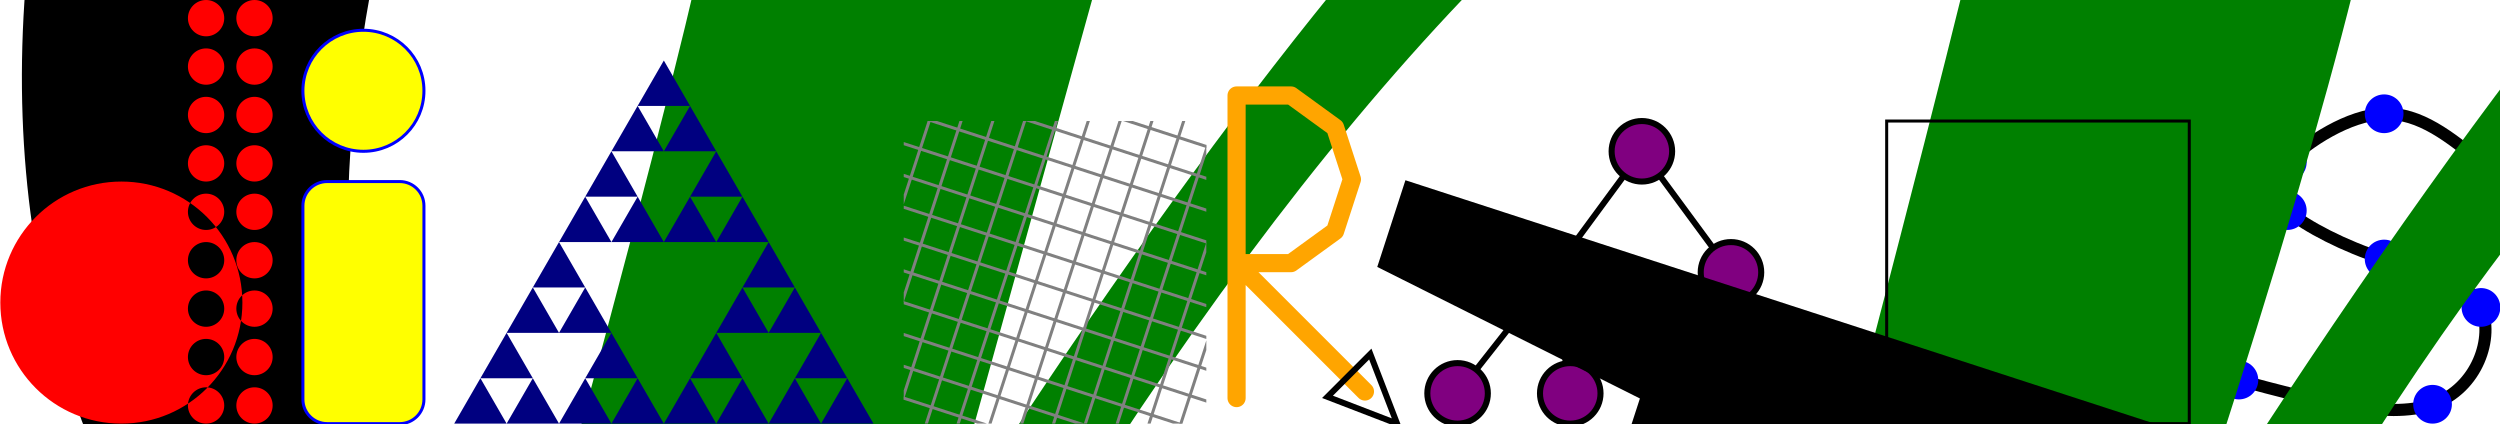
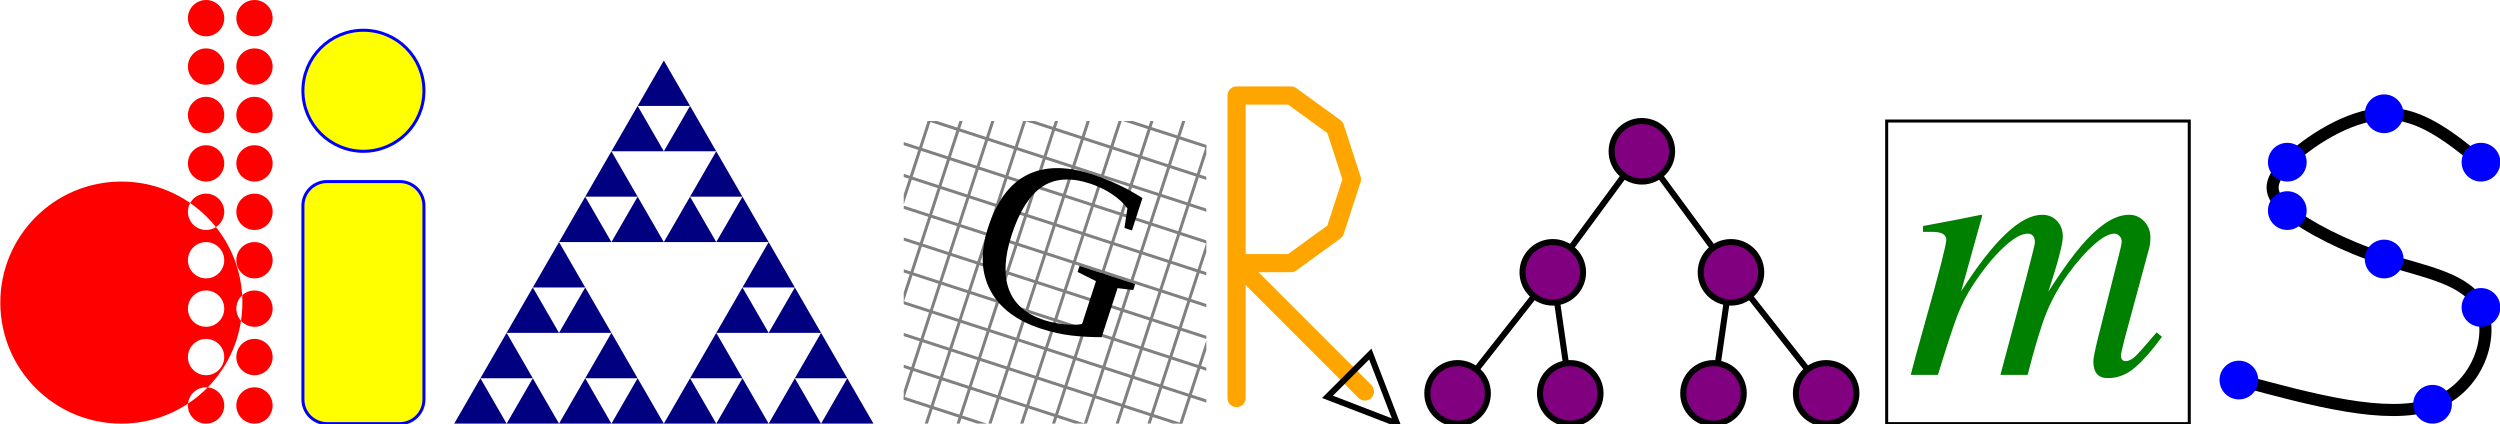
- <svg xmlns="http://www.w3.org/2000/svg" version="1.1" width="590.152" height="100.0" font-size="1" viewBox="0 0 590 100">
+ <svg xmlns="http://www.w3.org/2000/svg" version="1.1" width="590.152" height="100.0" font-size="1" viewBox="0 0 590 100" stroke="rgb(0,0,0)" stroke-opacity="1">
  <g>
    <g fill="rgb(0,0,0)" fill-opacity="0.0">
-       <g stroke="rgb(0,0,0)" stroke-opacity="1.0" stroke-width="0.972" stroke-linecap="butt" stroke-linejoin="miter" font-size="14.286em" stroke-miterlimit="10.0">
+       <g stroke="rgb(0,0,0)" stroke-opacity="1.0" stroke-width="0.972" stroke-linecap="butt" stroke-linejoin="miter" font-size="1.0em" stroke-miterlimit="10.0">
        <g>
          <g>
            <g>
              <g stroke-width="2.857">
                <path d="M 585.581,38.286 c -7.207,-5.86 -14.414,-11.719 -22.857 -11.429c -8.444,0.291 -18.124,6.731 -22.857 11.429c -4.733,4.697 -4.52,7.652 0.0 11.429c 4.52,3.777 13.347,8.376 22.857 11.429c 9.51,3.052 19.703,4.558 22.857 11.429c 3.154,6.87 -0.732,19.106 -11.429 22.857c -10.697,3.751 -28.206,-0.981 -45.714 -5.714" />
              </g>
              <g fill="rgb(0,0,255)" fill-opacity="1.0" stroke-width="0.0">
                <g fill="rgb(0,0,255)" fill-opacity="1.0">
                  <g fill="rgb(0,0,255)" fill-opacity="1.0">
                    <path d="M 533.01,89.714 c 0.0,-2.525 -2.047,-4.571 -4.571 -4.571c -2.525,-1.54595143108155e-16 -4.571,2.047 -4.571 4.571c -3.0919028621631e-16,2.525 2.047,4.571 4.571 4.571c 2.525,4.63785429324465e-16 4.571,-2.047 4.571 -4.571Z" />
                  </g>
                </g>
              </g>
              <g fill="rgb(0,0,255)" fill-opacity="1.0" stroke-width="0.0">
                <g fill="rgb(0,0,255)" fill-opacity="1.0">
                  <g fill="rgb(0,0,255)" fill-opacity="1.0">
                    <path d="M 578.724,95.429 c 0.0,-2.525 -2.047,-4.571 -4.571 -4.571c -2.525,-1.54595143108155e-16 -4.571,2.047 -4.571 4.571c -3.0919028621631e-16,2.525 2.047,4.571 4.571 4.571c 2.525,4.63785429324465e-16 4.571,-2.047 4.571 -4.571Z" />
                  </g>
                </g>
              </g>
              <g fill="rgb(0,0,255)" fill-opacity="1.0" stroke-width="0.0">
                <g fill="rgb(0,0,255)" fill-opacity="1.0">
                  <g fill="rgb(0,0,255)" fill-opacity="1.0">
                    <path d="M 590.152,72.571 c 0.0,-2.525 -2.047,-4.571 -4.571 -4.571c -2.525,-1.54595143108155e-16 -4.571,2.047 -4.571 4.571c -3.0919028621631e-16,2.525 2.047,4.571 4.571 4.571c 2.525,4.63785429324465e-16 4.571,-2.047 4.571 -4.571Z" />
                  </g>
                </g>
              </g>
              <g fill="rgb(0,0,255)" fill-opacity="1.0" stroke-width="0.0">
                <g fill="rgb(0,0,255)" fill-opacity="1.0">
                  <g fill="rgb(0,0,255)" fill-opacity="1.0">
                    <path d="M 567.295,61.143 c 0.0,-2.525 -2.047,-4.571 -4.571 -4.571c -2.525,-1.54595143108155e-16 -4.571,2.047 -4.571 4.571c -3.0919028621631e-16,2.525 2.047,4.571 4.571 4.571c 2.525,4.63785429324465e-16 4.571,-2.047 4.571 -4.571Z" />
                  </g>
                </g>
              </g>
              <g fill="rgb(0,0,255)" fill-opacity="1.0" stroke-width="0.0">
                <g fill="rgb(0,0,255)" fill-opacity="1.0">
                  <g fill="rgb(0,0,255)" fill-opacity="1.0">
                    <path d="M 544.438,49.714 c 0.0,-2.525 -2.047,-4.571 -4.571 -4.571c -2.525,-1.54595143108155e-16 -4.571,2.047 -4.571 4.571c -3.0919028621631e-16,2.525 2.047,4.571 4.571 4.571c 2.525,4.63785429324465e-16 4.571,-2.047 4.571 -4.571Z" />
                  </g>
                </g>
              </g>
              <g fill="rgb(0,0,255)" fill-opacity="1.0" stroke-width="0.0">
                <g fill="rgb(0,0,255)" fill-opacity="1.0">
                  <g fill="rgb(0,0,255)" fill-opacity="1.0">
                    <path d="M 544.438,38.286 c 0.0,-2.525 -2.047,-4.571 -4.571 -4.571c -2.525,-1.54595143108155e-16 -4.571,2.047 -4.571 4.571c -3.0919028621631e-16,2.525 2.047,4.571 4.571 4.571c 2.525,4.63785429324465e-16 4.571,-2.047 4.571 -4.571Z" />
                  </g>
                </g>
              </g>
              <g fill="rgb(0,0,255)" fill-opacity="1.0" stroke-width="0.0">
                <g fill="rgb(0,0,255)" fill-opacity="1.0">
                  <g fill="rgb(0,0,255)" fill-opacity="1.0">
                    <path d="M 567.295,26.857 c 0.0,-2.525 -2.047,-4.571 -4.571 -4.571c -2.525,-1.54595143108155e-16 -4.571,2.047 -4.571 4.571c -3.0919028621631e-16,2.525 2.047,4.571 4.571 4.571c 2.525,4.63785429324465e-16 4.571,-2.047 4.571 -4.571Z" />
                  </g>
                </g>
              </g>
              <g fill="rgb(0,0,255)" fill-opacity="1.0" stroke-width="0.0">
                <g fill="rgb(0,0,255)" fill-opacity="1.0">
                  <g fill="rgb(0,0,255)" fill-opacity="1.0">
                    <path d="M 590.152,38.286 c 0.0,-2.525 -2.047,-4.571 -4.571 -4.571c -2.525,-1.54595143108155e-16 -4.571,2.047 -4.571 4.571c -3.0919028621631e-16,2.525 2.047,4.571 4.571 4.571c 2.525,4.63785429324465e-16 4.571,-2.047 4.571 -4.571Z" />
                  </g>
                </g>
              </g>
            </g>
            <g>
              <g fill="rgb(0,128,0)" fill-opacity="1.0" font-size="85.714em" font-style="italic" font-family="freeserif">
                <g fill="rgb(0,128,0)" fill-opacity="1.0">
                  <text transform="matrix(1.0,0.0,0.0,1.0,481.0095,64.28571)" dominant-baseline="middle" text-anchor="middle" stroke="none">m</text>
                </g>
              </g>
              <g stroke-width="0.714">
                <path d="M 516.724,100.0 l -7.930164461608263e-15,-71.429 h -71.429 l -7.930164461608263e-15,71.429 Z" />
              </g>
            </g>
          </g>
          <g stroke-width="1.429">
            <path d="M 387.507,35.714 l 21.031,28.571 " />
            <path d="M 387.507,35.714 l -21.031,28.571 " />
            <path d="M 408.538,64.286 l 22.472,28.571 " />
            <path d="M 408.538,64.286 l -4.124,28.571 " />
            <g fill="rgb(128,0,128)" fill-opacity="1.0">
              <g fill="rgb(128,0,128)" fill-opacity="1.0">
                <g fill="rgb(128,0,128)" fill-opacity="1.0">
                  <path d="M 438.152,92.857 c 0.0,-3.945 -3.198,-7.143 -7.143 -7.143c -3.945,-2.415549111064922e-16 -7.143,3.198 -7.143 7.143c -4.831098222129844e-16,3.945 3.198,7.143 7.143 7.143c 3.945,7.246647333194766e-16 7.143,-3.198 7.143 -7.143Z" />
                </g>
              </g>
            </g>
            <g fill="rgb(128,0,128)" fill-opacity="1.0">
              <g fill="rgb(128,0,128)" fill-opacity="1.0">
                <g fill="rgb(128,0,128)" fill-opacity="1.0">
                  <path d="M 411.556,92.857 c 0.0,-3.945 -3.198,-7.143 -7.143 -7.143c -3.945,-2.415549111064922e-16 -7.143,3.198 -7.143 7.143c -4.831098222129844e-16,3.945 3.198,7.143 7.143 7.143c 3.945,7.246647333194766e-16 7.143,-3.198 7.143 -7.143Z" />
                </g>
              </g>
            </g>
            <g fill="rgb(128,0,128)" fill-opacity="1.0">
              <g fill="rgb(128,0,128)" fill-opacity="1.0">
                <g fill="rgb(128,0,128)" fill-opacity="1.0">
                  <path d="M 415.68,64.286 c 0.0,-3.945 -3.198,-7.143 -7.143 -7.143c -3.945,-2.415549111064922e-16 -7.143,3.198 -7.143 7.143c -4.831098222129844e-16,3.945 3.198,7.143 7.143 7.143c 3.945,7.246647333194766e-16 7.143,-3.198 7.143 -7.143Z" />
                </g>
              </g>
            </g>
            <path d="M 366.476,64.286 l 4.124,28.571 " />
            <path d="M 366.476,64.286 l -22.472,28.571 " />
            <g fill="rgb(128,0,128)" fill-opacity="1.0">
              <g fill="rgb(128,0,128)" fill-opacity="1.0">
                <g fill="rgb(128,0,128)" fill-opacity="1.0">
                  <path d="M 377.742,92.857 c 0.0,-3.945 -3.198,-7.143 -7.143 -7.143c -3.945,-2.415549111064922e-16 -7.143,3.198 -7.143 7.143c -4.831098222129844e-16,3.945 3.198,7.143 7.143 7.143c 3.945,7.246647333194766e-16 7.143,-3.198 7.143 -7.143Z" />
                </g>
              </g>
            </g>
            <g fill="rgb(128,0,128)" fill-opacity="1.0">
              <g fill="rgb(128,0,128)" fill-opacity="1.0">
                <g fill="rgb(128,0,128)" fill-opacity="1.0">
                  <path d="M 351.146,92.857 c 0.0,-3.945 -3.198,-7.143 -7.143 -7.143c -3.945,-2.415549111064922e-16 -7.143,3.198 -7.143 7.143c -4.831098222129844e-16,3.945 3.198,7.143 7.143 7.143c 3.945,7.246647333194766e-16 7.143,-3.198 7.143 -7.143Z" />
                </g>
              </g>
            </g>
            <g fill="rgb(128,0,128)" fill-opacity="1.0">
              <g fill="rgb(128,0,128)" fill-opacity="1.0">
                <g fill="rgb(128,0,128)" fill-opacity="1.0">
                  <path d="M 373.618,64.286 c 0.0,-3.945 -3.198,-7.143 -7.143 -7.143c -3.945,-2.415549111064922e-16 -7.143,3.198 -7.143 7.143c -4.831098222129844e-16,3.945 3.198,7.143 7.143 7.143c 3.945,7.246647333194766e-16 7.143,-3.198 7.143 -7.143Z" />
                </g>
              </g>
            </g>
            <g fill="rgb(128,0,128)" fill-opacity="1.0">
              <g fill="rgb(128,0,128)" fill-opacity="1.0">
                <g fill="rgb(128,0,128)" fill-opacity="1.0">
                  <path d="M 394.649,35.714 c 0.0,-3.945 -3.198,-7.143 -7.143 -7.143c -3.945,-2.415549111064922e-16 -7.143,3.198 -7.143 7.143c -4.831098222129844e-16,3.945 3.198,7.143 7.143 7.143c 3.945,7.246647333194766e-16 7.143,-3.198 7.143 -7.143Z" />
                </g>
              </g>
            </g>
          </g>
          <g>
            <g stroke="rgb(255,165,0)" stroke-opacity="1.0" stroke-width="4.286" stroke-linecap="round" stroke-linejoin="round">
              <path d="M 322.136,92.418 l -30.305,-30.305 l 12.857,-1.5745458846180261e-15 l 10.402,-7.557 l 3.973,-12.228 l -3.973,-12.228 l -10.402,-7.557 h -12.857 l -4.373738568383406e-15,71.429 " />
            </g>
            <g stroke-width="1.429">
              <path d="M 313.294,93.678 l 16.423,6.322 l -6.322,-16.423 Z" />
            </g>
          </g>
        </g>
        <g>
          <g>
            <g stroke-width="0.714">
              <g stroke="rgb(128,128,128)" stroke-opacity="1.0">
                <g clip-path="url(#myClip1)">
                  <clipPath id="myClip1">
                    <path d="M 284.689,100.0 l -7.930164461608263e-15,-71.429 h -71.429 l -7.930164461608263e-15,71.429 Z" />
                  </clipPath>
                  <g>
                    <g>
                      <g>
                        <g>
                          <path d="M 202.011,-22.323 l 135.865,44.145 " />
                        </g>
                        <path d="M 199.803,-15.53 l 135.865,44.145 " />
                      </g>
                      <g>
                        <path d="M 197.596,-8.736 l 135.865,44.145 " />
                      </g>
                      <path d="M 195.389,-1.943 l 135.865,44.145 " />
                    </g>
                    <g>
                      <g>
                        <g>
                          <g>
                            <path d="M 193.182,4.85 l 135.865,44.145 " />
                          </g>
                          <path d="M 190.974,11.643 l 135.865,44.145 " />
                        </g>
                        <g>
                          <path d="M 188.767,18.437 l 135.865,44.145 " />
                        </g>
                        <path d="M 186.56,25.23 l 135.865,44.145 " />
                      </g>
                      <g>
                        <g>
                          <path d="M 184.353,32.023 l 135.865,44.145 " />
                        </g>
                        <path d="M 182.145,38.816 l 135.865,44.145 " />
                      </g>
                      <g>
                        <path d="M 179.938,45.61 l 135.865,44.145 " />
                      </g>
                      <path d="M 177.731,52.403 l 135.865,44.145 " />
                    </g>
                    <g>
                      <g>
                        <g>
                          <path d="M 175.524,59.196 l 135.865,44.145 " />
                        </g>
                        <path d="M 173.316,65.989 l 135.865,44.145 " />
                      </g>
                      <g>
                        <path d="M 171.109,72.783 l 135.865,44.145 " />
                      </g>
                      <path d="M 168.902,79.576 l 135.865,44.145 " />
                    </g>
                    <g>
                      <g>
                        <path d="M 166.695,86.369 l 135.865,44.145 " />
                      </g>
                      <path d="M 164.487,93.163 l 135.865,44.145 " />
                    </g>
                    <g>
                      <path d="M 162.28,99.956 l 135.865,44.145 " />
                    </g>
                    <path d="M 160.073,106.749 l 135.865,44.145 " />
                  </g>
                  <g>
                    <g>
                      <g>
                        <g>
                          <path d="M 335.583,17.322 l -44.145,135.865 " />
                        </g>
                        <path d="M 328.79,15.115 l -44.145,135.865 " />
                      </g>
                      <g>
                        <path d="M 321.996,12.908 l -44.145,135.865 " />
                      </g>
                      <path d="M 315.203,10.7 l -44.145,135.865 " />
                    </g>
                    <g>
                      <g>
                        <g>
                          <g>
                            <path d="M 308.41,8.493 l -44.145,135.865 " />
                          </g>
                          <path d="M 301.617,6.286 l -44.145,135.865 " />
                        </g>
                        <g>
                          <path d="M 294.823,4.079 l -44.145,135.865 " />
                        </g>
                        <path d="M 288.03,1.871 l -44.145,135.865 " />
                      </g>
                      <g>
                        <g>
                          <path d="M 281.237,-0.336 l -44.145,135.865 " />
                        </g>
                        <path d="M 274.444,-2.543 l -44.145,135.865 " />
                      </g>
                      <g>
                        <path d="M 267.65,-4.751 l -44.145,135.865 " />
                      </g>
                      <path d="M 260.857,-6.958 l -44.145,135.865 " />
                    </g>
                    <g>
                      <g>
                        <g>
                          <path d="M 254.064,-9.165 l -44.145,135.865 " />
                        </g>
                        <path d="M 247.271,-11.372 l -44.145,135.865 " />
                      </g>
                      <g>
                        <path d="M 240.477,-13.58 l -44.145,135.865 " />
                      </g>
                      <path d="M 233.684,-15.787 l -44.145,135.865 " />
                    </g>
                    <g>
                      <g>
                        <path d="M 226.891,-17.994 l -44.145,135.865 " />
                      </g>
                      <path d="M 220.098,-20.201 l -44.145,135.865 " />
                    </g>
                    <g>
                      <path d="M 213.304,-22.409 l -44.145,135.865 " />
                    </g>
                    <path d="M 206.511,-24.616 l -44.145,135.865 " />
                  </g>
                </g>
              </g>
            </g>
            <g fill="rgb(0,0,0)" fill-opacity="1.0" font-size="57.143em">
              <g fill="rgb(0,0,0)" fill-opacity="1.0">
                <text transform="matrix(0.9510565,0.309017,-0.309017,0.9510565,248.9743,64.28571)" dominant-baseline="middle" text-anchor="middle" stroke="none">G</text>
              </g>
            </g>
          </g>
          <g fill="rgb(0,0,128)" fill-opacity="1.0" stroke-width="0.0">
            <g fill="rgb(0,0,128)" fill-opacity="1.0">
              <g fill="rgb(0,0,128)" fill-opacity="1.0">
                <g>
                  <g fill="rgb(0,0,128)" fill-opacity="1.0">
                    <g fill="rgb(0,0,128)" fill-opacity="1.0">
                      <g>
                        <g fill="rgb(0,0,128)" fill-opacity="1.0">
                          <g fill="rgb(0,0,128)" fill-opacity="1.0">
                            <g>
                              <g fill="rgb(0,0,128)" fill-opacity="1.0">
                                <g fill="rgb(0,0,128)" fill-opacity="1.0">
                                  <g>
                                    <g fill="rgb(0,0,128)" fill-opacity="1.0">
                                      <g fill="rgb(0,0,128)" fill-opacity="1.0">
                                        <g>
                                          <g fill="rgb(0,0,128)" fill-opacity="1.0">
                                            <g fill="rgb(0,0,128)" fill-opacity="1.0">
                                              <g>
                                                <g fill="rgb(0,0,128)" fill-opacity="1.0">
                                                  <g fill="rgb(0,0,128)" fill-opacity="1.0">
                                                    <path d="M 206.117,100 l -6.186,-10.714 l -6.186,10.714 Z" />
                                                  </g>
                                                </g>
                                              </g>
                                              <g fill="rgb(0,0,128)" fill-opacity="1.0">
                                                <path d="M 193.745,100 l -6.186,-10.714 l -6.186,10.714 Z" />
                                              </g>
                                            </g>
                                          </g>
                                        </g>
                                        <g fill="rgb(0,0,128)" fill-opacity="1.0">
                                          <path d="M 199.931,89.286 l -6.186,-10.714 l -6.186,10.714 Z" />
                                        </g>
                                      </g>
                                    </g>
                                  </g>
                                  <g fill="rgb(0,0,128)" fill-opacity="1.0">
                                    <g>
                                      <g fill="rgb(0,0,128)" fill-opacity="1.0">
                                        <g fill="rgb(0,0,128)" fill-opacity="1.0">
                                          <g>
                                            <g fill="rgb(0,0,128)" fill-opacity="1.0">
                                              <g fill="rgb(0,0,128)" fill-opacity="1.0">
                                                <path d="M 181.374,100 l -6.186,-10.714 l -6.186,10.714 Z" />
                                              </g>
                                            </g>
                                          </g>
                                          <g fill="rgb(0,0,128)" fill-opacity="1.0">
                                            <path d="M 169.002,100 l -6.186,-10.714 l -6.186,10.714 Z" />
                                          </g>
                                        </g>
                                      </g>
                                    </g>
                                    <g fill="rgb(0,0,128)" fill-opacity="1.0">
                                      <path d="M 175.188,89.286 l -6.186,-10.714 l -6.186,10.714 Z" />
                                    </g>
                                  </g>
                                </g>
                              </g>
                            </g>
                            <g fill="rgb(0,0,128)" fill-opacity="1.0">
                              <g>
                                <g fill="rgb(0,0,128)" fill-opacity="1.0">
                                  <g fill="rgb(0,0,128)" fill-opacity="1.0">
                                    <g>
                                      <g fill="rgb(0,0,128)" fill-opacity="1.0">
                                        <g fill="rgb(0,0,128)" fill-opacity="1.0">
                                          <path d="M 193.745,78.571 l -6.186,-10.714 l -6.186,10.714 Z" />
                                        </g>
                                      </g>
                                    </g>
                                    <g fill="rgb(0,0,128)" fill-opacity="1.0">
                                      <path d="M 181.374,78.571 l -6.186,-10.714 l -6.186,10.714 Z" />
                                    </g>
                                  </g>
                                </g>
                              </g>
                              <g fill="rgb(0,0,128)" fill-opacity="1.0">
                                <path d="M 187.56,67.857 l -6.186,-10.714 l -6.186,10.714 Z" />
                              </g>
                            </g>
                          </g>
                        </g>
                      </g>
                      <g fill="rgb(0,0,128)" fill-opacity="1.0">
                        <g>
                          <g fill="rgb(0,0,128)" fill-opacity="1.0">
                            <g fill="rgb(0,0,128)" fill-opacity="1.0">
                              <g>
                                <g fill="rgb(0,0,128)" fill-opacity="1.0">
                                  <g fill="rgb(0,0,128)" fill-opacity="1.0">
                                    <g>
                                      <g fill="rgb(0,0,128)" fill-opacity="1.0">
                                        <g fill="rgb(0,0,128)" fill-opacity="1.0">
                                          <g>
                                            <g fill="rgb(0,0,128)" fill-opacity="1.0">
                                              <g fill="rgb(0,0,128)" fill-opacity="1.0">
                                                <path d="M 156.63,100 l -6.186,-10.714 l -6.186,10.714 Z" />
                                              </g>
                                            </g>
                                          </g>
                                          <g fill="rgb(0,0,128)" fill-opacity="1.0">
                                            <path d="M 144.258,100 l -6.186,-10.714 l -6.186,10.714 Z" />
                                          </g>
                                        </g>
                                      </g>
                                    </g>
                                    <g fill="rgb(0,0,128)" fill-opacity="1.0">
                                      <path d="M 150.444,89.286 l -6.186,-10.714 l -6.186,10.714 Z" />
                                    </g>
                                  </g>
                                </g>
                              </g>
                              <g fill="rgb(0,0,128)" fill-opacity="1.0">
                                <g>
                                  <g fill="rgb(0,0,128)" fill-opacity="1.0">
                                    <g fill="rgb(0,0,128)" fill-opacity="1.0">
                                      <g>
                                        <g fill="rgb(0,0,128)" fill-opacity="1.0">
                                          <g fill="rgb(0,0,128)" fill-opacity="1.0">
                                            <path d="M 131.886,100 l -6.186,-10.714 l -6.186,10.714 Z" />
                                          </g>
                                        </g>
                                      </g>
                                      <g fill="rgb(0,0,128)" fill-opacity="1.0">
                                        <path d="M 119.515,100 l -6.186,-10.714 l -6.186,10.714 Z" />
                                      </g>
                                    </g>
                                  </g>
                                </g>
                                <g fill="rgb(0,0,128)" fill-opacity="1.0">
                                  <path d="M 125.701,89.286 l -6.186,-10.714 l -6.186,10.714 Z" />
                                </g>
                              </g>
                            </g>
                          </g>
                        </g>
                        <g fill="rgb(0,0,128)" fill-opacity="1.0">
                          <g>
                            <g fill="rgb(0,0,128)" fill-opacity="1.0">
                              <g fill="rgb(0,0,128)" fill-opacity="1.0">
                                <g>
                                  <g fill="rgb(0,0,128)" fill-opacity="1.0">
                                    <g fill="rgb(0,0,128)" fill-opacity="1.0">
                                      <path d="M 144.258,78.571 l -6.186,-10.714 l -6.186,10.714 Z" />
                                    </g>
                                  </g>
                                </g>
                                <g fill="rgb(0,0,128)" fill-opacity="1.0">
                                  <path d="M 131.886,78.571 l -6.186,-10.714 l -6.186,10.714 Z" />
                                </g>
                              </g>
                            </g>
                          </g>
                          <g fill="rgb(0,0,128)" fill-opacity="1.0">
                            <path d="M 138.072,67.857 l -6.186,-10.714 l -6.186,10.714 Z" />
                          </g>
                        </g>
                      </g>
                    </g>
                  </g>
                </g>
                <g fill="rgb(0,0,128)" fill-opacity="1.0">
                  <g>
                    <g fill="rgb(0,0,128)" fill-opacity="1.0">
                      <g fill="rgb(0,0,128)" fill-opacity="1.0">
                        <g>
                          <g fill="rgb(0,0,128)" fill-opacity="1.0">
                            <g fill="rgb(0,0,128)" fill-opacity="1.0">
                              <g>
                                <g fill="rgb(0,0,128)" fill-opacity="1.0">
                                  <g fill="rgb(0,0,128)" fill-opacity="1.0">
                                    <g>
                                      <g fill="rgb(0,0,128)" fill-opacity="1.0">
                                        <g fill="rgb(0,0,128)" fill-opacity="1.0">
                                          <path d="M 181.374,57.143 l -6.186,-10.714 l -6.186,10.714 Z" />
                                        </g>
                                      </g>
                                    </g>
                                    <g fill="rgb(0,0,128)" fill-opacity="1.0">
                                      <path d="M 169.002,57.143 l -6.186,-10.714 l -6.186,10.714 Z" />
                                    </g>
                                  </g>
                                </g>
                              </g>
                              <g fill="rgb(0,0,128)" fill-opacity="1.0">
                                <path d="M 175.188,46.429 l -6.186,-10.714 l -6.186,10.714 Z" />
                              </g>
                            </g>
                          </g>
                        </g>
                        <g fill="rgb(0,0,128)" fill-opacity="1.0">
                          <g>
                            <g fill="rgb(0,0,128)" fill-opacity="1.0">
                              <g fill="rgb(0,0,128)" fill-opacity="1.0">
                                <g>
                                  <g fill="rgb(0,0,128)" fill-opacity="1.0">
                                    <g fill="rgb(0,0,128)" fill-opacity="1.0">
                                      <path d="M 156.63,57.143 l -6.186,-10.714 l -6.186,10.714 Z" />
                                    </g>
                                  </g>
                                </g>
                                <g fill="rgb(0,0,128)" fill-opacity="1.0">
                                  <path d="M 144.258,57.143 l -6.186,-10.714 l -6.186,10.714 Z" />
                                </g>
                              </g>
                            </g>
                          </g>
                          <g fill="rgb(0,0,128)" fill-opacity="1.0">
                            <path d="M 150.444,46.429 l -6.186,-10.714 l -6.186,10.714 Z" />
                          </g>
                        </g>
                      </g>
                    </g>
                  </g>
                  <g fill="rgb(0,0,128)" fill-opacity="1.0">
                    <g>
                      <g fill="rgb(0,0,128)" fill-opacity="1.0">
                        <g fill="rgb(0,0,128)" fill-opacity="1.0">
                          <g>
                            <g fill="rgb(0,0,128)" fill-opacity="1.0">
                              <g fill="rgb(0,0,128)" fill-opacity="1.0">
                                <path d="M 169.002,35.714 l -6.186,-10.714 l -6.186,10.714 Z" />
                              </g>
                            </g>
                          </g>
                          <g fill="rgb(0,0,128)" fill-opacity="1.0">
                            <path d="M 156.63,35.714 l -6.186,-10.714 l -6.186,10.714 Z" />
                          </g>
                        </g>
                      </g>
                    </g>
                    <g fill="rgb(0,0,128)" fill-opacity="1.0">
                      <path d="M 162.816,25 l -6.186,-10.714 l -6.186,10.714 Z" />
                    </g>
                  </g>
                </g>
              </g>
            </g>
          </g>
        </g>
        <g stroke="rgb(0,0,255)" stroke-opacity="1.0" fill="rgb(255,255,0)" fill-opacity="1.0" stroke-width="0.714">
          <g fill="rgb(255,255,0)" fill-opacity="1.0">
            <g fill="rgb(255,255,0)" fill-opacity="1.0">
              <g>
                <g fill="rgb(255,255,0)" fill-opacity="1.0">
                  <g fill="rgb(255,255,0)" fill-opacity="1.0">
                    <path d="M 100,94.286 v -45.714 c 0.0,-3.156 -2.558,-5.714 -5.714 -5.714h -17.143 c -3.156,-1.9324392888519374e-16 -5.714,2.558 -5.714 5.714v 45.714 c -3.864878577703875e-16,3.156 2.558,5.714 5.714 5.714h 17.143 c 3.156,5.797317866555813e-16 5.714,-2.558 5.714 -5.714Z" />
                  </g>
                </g>
              </g>
              <g fill="rgb(255,255,0)" fill-opacity="1.0">
                <g>
                  <g fill="rgb(255,255,0)" fill-opacity="1.0">
                    <g fill="rgb(255,255,0)" fill-opacity="1.0" />
                  </g>
                </g>
                <g>
                  <g fill="rgb(255,255,0)" fill-opacity="1.0">
                    <g fill="rgb(255,255,0)" fill-opacity="1.0">
                      <path d="M 100,21.429 c 0.0,-7.89 -6.396,-14.286 -14.286 -14.286c -7.89,-4.831098222129844e-16 -14.286,6.396 -14.286 14.286c -9.662196444259688e-16,7.89 6.396,14.286 14.286 14.286c 7.89,1.4493294666389531e-15 14.286,-6.396 14.286 -14.286Z" />
                    </g>
                  </g>
                </g>
              </g>
            </g>
          </g>
        </g>
        <g fill="rgb(255,0,0)" fill-opacity="1.0" stroke-width="0.0">
          <g fill="rgb(255,0,0)" fill-opacity="1.0">
            <g fill="rgb(255,0,0)" fill-opacity="1.0">
              <path d="M 57.143,71.429 c 0.0,-15.78 -12.792,-28.571 -28.571 -28.571c -15.78,-9.662196444259688e-16 -28.571,12.792 -28.571 28.571c -1.9324392888519376e-15,15.78 12.792,28.571 28.571 28.571c 15.78,2.8986589332779062e-15 28.571,-12.792 28.571 -28.571ZM 52.857,4.286 c 0.0,2.367 -1.919,4.286 -4.286 4.286c -2.367,0.0 -4.286,-1.919 -4.286 -4.286c 0.0,-2.367 1.919,-4.286 4.286 -4.286c 2.367,0.0 4.286,1.919 4.286 4.286ZM 52.857,15.714 c 0.0,2.367 -1.919,4.286 -4.286 4.286c -2.367,0.0 -4.286,-1.919 -4.286 -4.286c 0.0,-2.367 1.919,-4.286 4.286 -4.286c 2.367,0.0 4.286,1.919 4.286 4.286ZM 52.857,27.143 c 0.0,2.367 -1.919,4.286 -4.286 4.286c -2.367,0.0 -4.286,-1.919 -4.286 -4.286c 0.0,-2.367 1.919,-4.286 4.286 -4.286c 2.367,0.0 4.286,1.919 4.286 4.286ZM 52.857,38.571 c 0.0,2.367 -1.919,4.286 -4.286 4.286c -2.367,0.0 -4.286,-1.919 -4.286 -4.286c 0.0,-2.367 1.919,-4.286 4.286 -4.286c 2.367,0.0 4.286,1.919 4.286 4.286ZM 52.857,50.0 c 0.0,2.367 -1.919,4.286 -4.286 4.286c -2.367,0.0 -4.286,-1.919 -4.286 -4.286c 0.0,-2.367 1.919,-4.286 4.286 -4.286c 2.367,0.0 4.286,1.919 4.286 4.286ZM 52.857,61.429 c 0.0,2.367 -1.919,4.286 -4.286 4.286c -2.367,0.0 -4.286,-1.919 -4.286 -4.286c 0.0,-2.367 1.919,-4.286 4.286 -4.286c 2.367,0.0 4.286,1.919 4.286 4.286ZM 52.857,72.857 c 0.0,2.367 -1.919,4.286 -4.286 4.286c -2.367,0.0 -4.286,-1.919 -4.286 -4.286c 0.0,-2.367 1.919,-4.286 4.286 -4.286c 2.367,0.0 4.286,1.919 4.286 4.286ZM 52.857,84.286 c 0.0,2.367 -1.919,4.286 -4.286 4.286c -2.367,0.0 -4.286,-1.919 -4.286 -4.286c 0.0,-2.367 1.919,-4.286 4.286 -4.286c 2.367,0.0 4.286,1.919 4.286 4.286ZM 52.857,95.714 c 0.0,2.367 -1.919,4.286 -4.286 4.286c -2.367,0.0 -4.286,-1.919 -4.286 -4.286c 0.0,-2.367 1.919,-4.286 4.286 -4.286c 2.367,0.0 4.286,1.919 4.286 4.286ZM 64.286,4.286 c 0.0,2.367 -1.919,4.286 -4.286 4.286c -2.367,0.0 -4.286,-1.919 -4.286 -4.286c 0.0,-2.367 1.919,-4.286 4.286 -4.286c 2.367,0.0 4.286,1.919 4.286 4.286ZM 64.286,15.714 c 0.0,2.367 -1.919,4.286 -4.286 4.286c -2.367,0.0 -4.286,-1.919 -4.286 -4.286c 0.0,-2.367 1.919,-4.286 4.286 -4.286c 2.367,0.0 4.286,1.919 4.286 4.286ZM 64.286,27.143 c 0.0,2.367 -1.919,4.286 -4.286 4.286c -2.367,0.0 -4.286,-1.919 -4.286 -4.286c 0.0,-2.367 1.919,-4.286 4.286 -4.286c 2.367,0.0 4.286,1.919 4.286 4.286ZM 64.286,38.571 c 0.0,2.367 -1.919,4.286 -4.286 4.286c -2.367,0.0 -4.286,-1.919 -4.286 -4.286c 0.0,-2.367 1.919,-4.286 4.286 -4.286c 2.367,0.0 4.286,1.919 4.286 4.286ZM 64.286,50.0 c 0.0,2.367 -1.919,4.286 -4.286 4.286c -2.367,0.0 -4.286,-1.919 -4.286 -4.286c 0.0,-2.367 1.919,-4.286 4.286 -4.286c 2.367,0.0 4.286,1.919 4.286 4.286ZM 64.286,61.429 c 0.0,2.367 -1.919,4.286 -4.286 4.286c -2.367,0.0 -4.286,-1.919 -4.286 -4.286c 0.0,-2.367 1.919,-4.286 4.286 -4.286c 2.367,0.0 4.286,1.919 4.286 4.286ZM 64.286,72.857 c 0.0,2.367 -1.919,4.286 -4.286 4.286c -2.367,0.0 -4.286,-1.919 -4.286 -4.286c 0.0,-2.367 1.919,-4.286 4.286 -4.286c 2.367,0.0 4.286,1.919 4.286 4.286ZM 64.286,84.286 c 0.0,2.367 -1.919,4.286 -4.286 4.286c -2.367,0.0 -4.286,-1.919 -4.286 -4.286c 0.0,-2.367 1.919,-4.286 4.286 -4.286c 2.367,0.0 4.286,1.919 4.286 4.286ZM 64.286,95.714 c 0.0,2.367 -1.919,4.286 -4.286 4.286c -2.367,0.0 -4.286,-1.919 -4.286 -4.286c 0.0,-2.367 1.919,-4.286 4.286 -4.286c 2.367,0.0 4.286,1.919 4.286 4.286Z" />
            </g>
          </g>
        </g>
      </g>
    </g>
  </g>
</svg>
